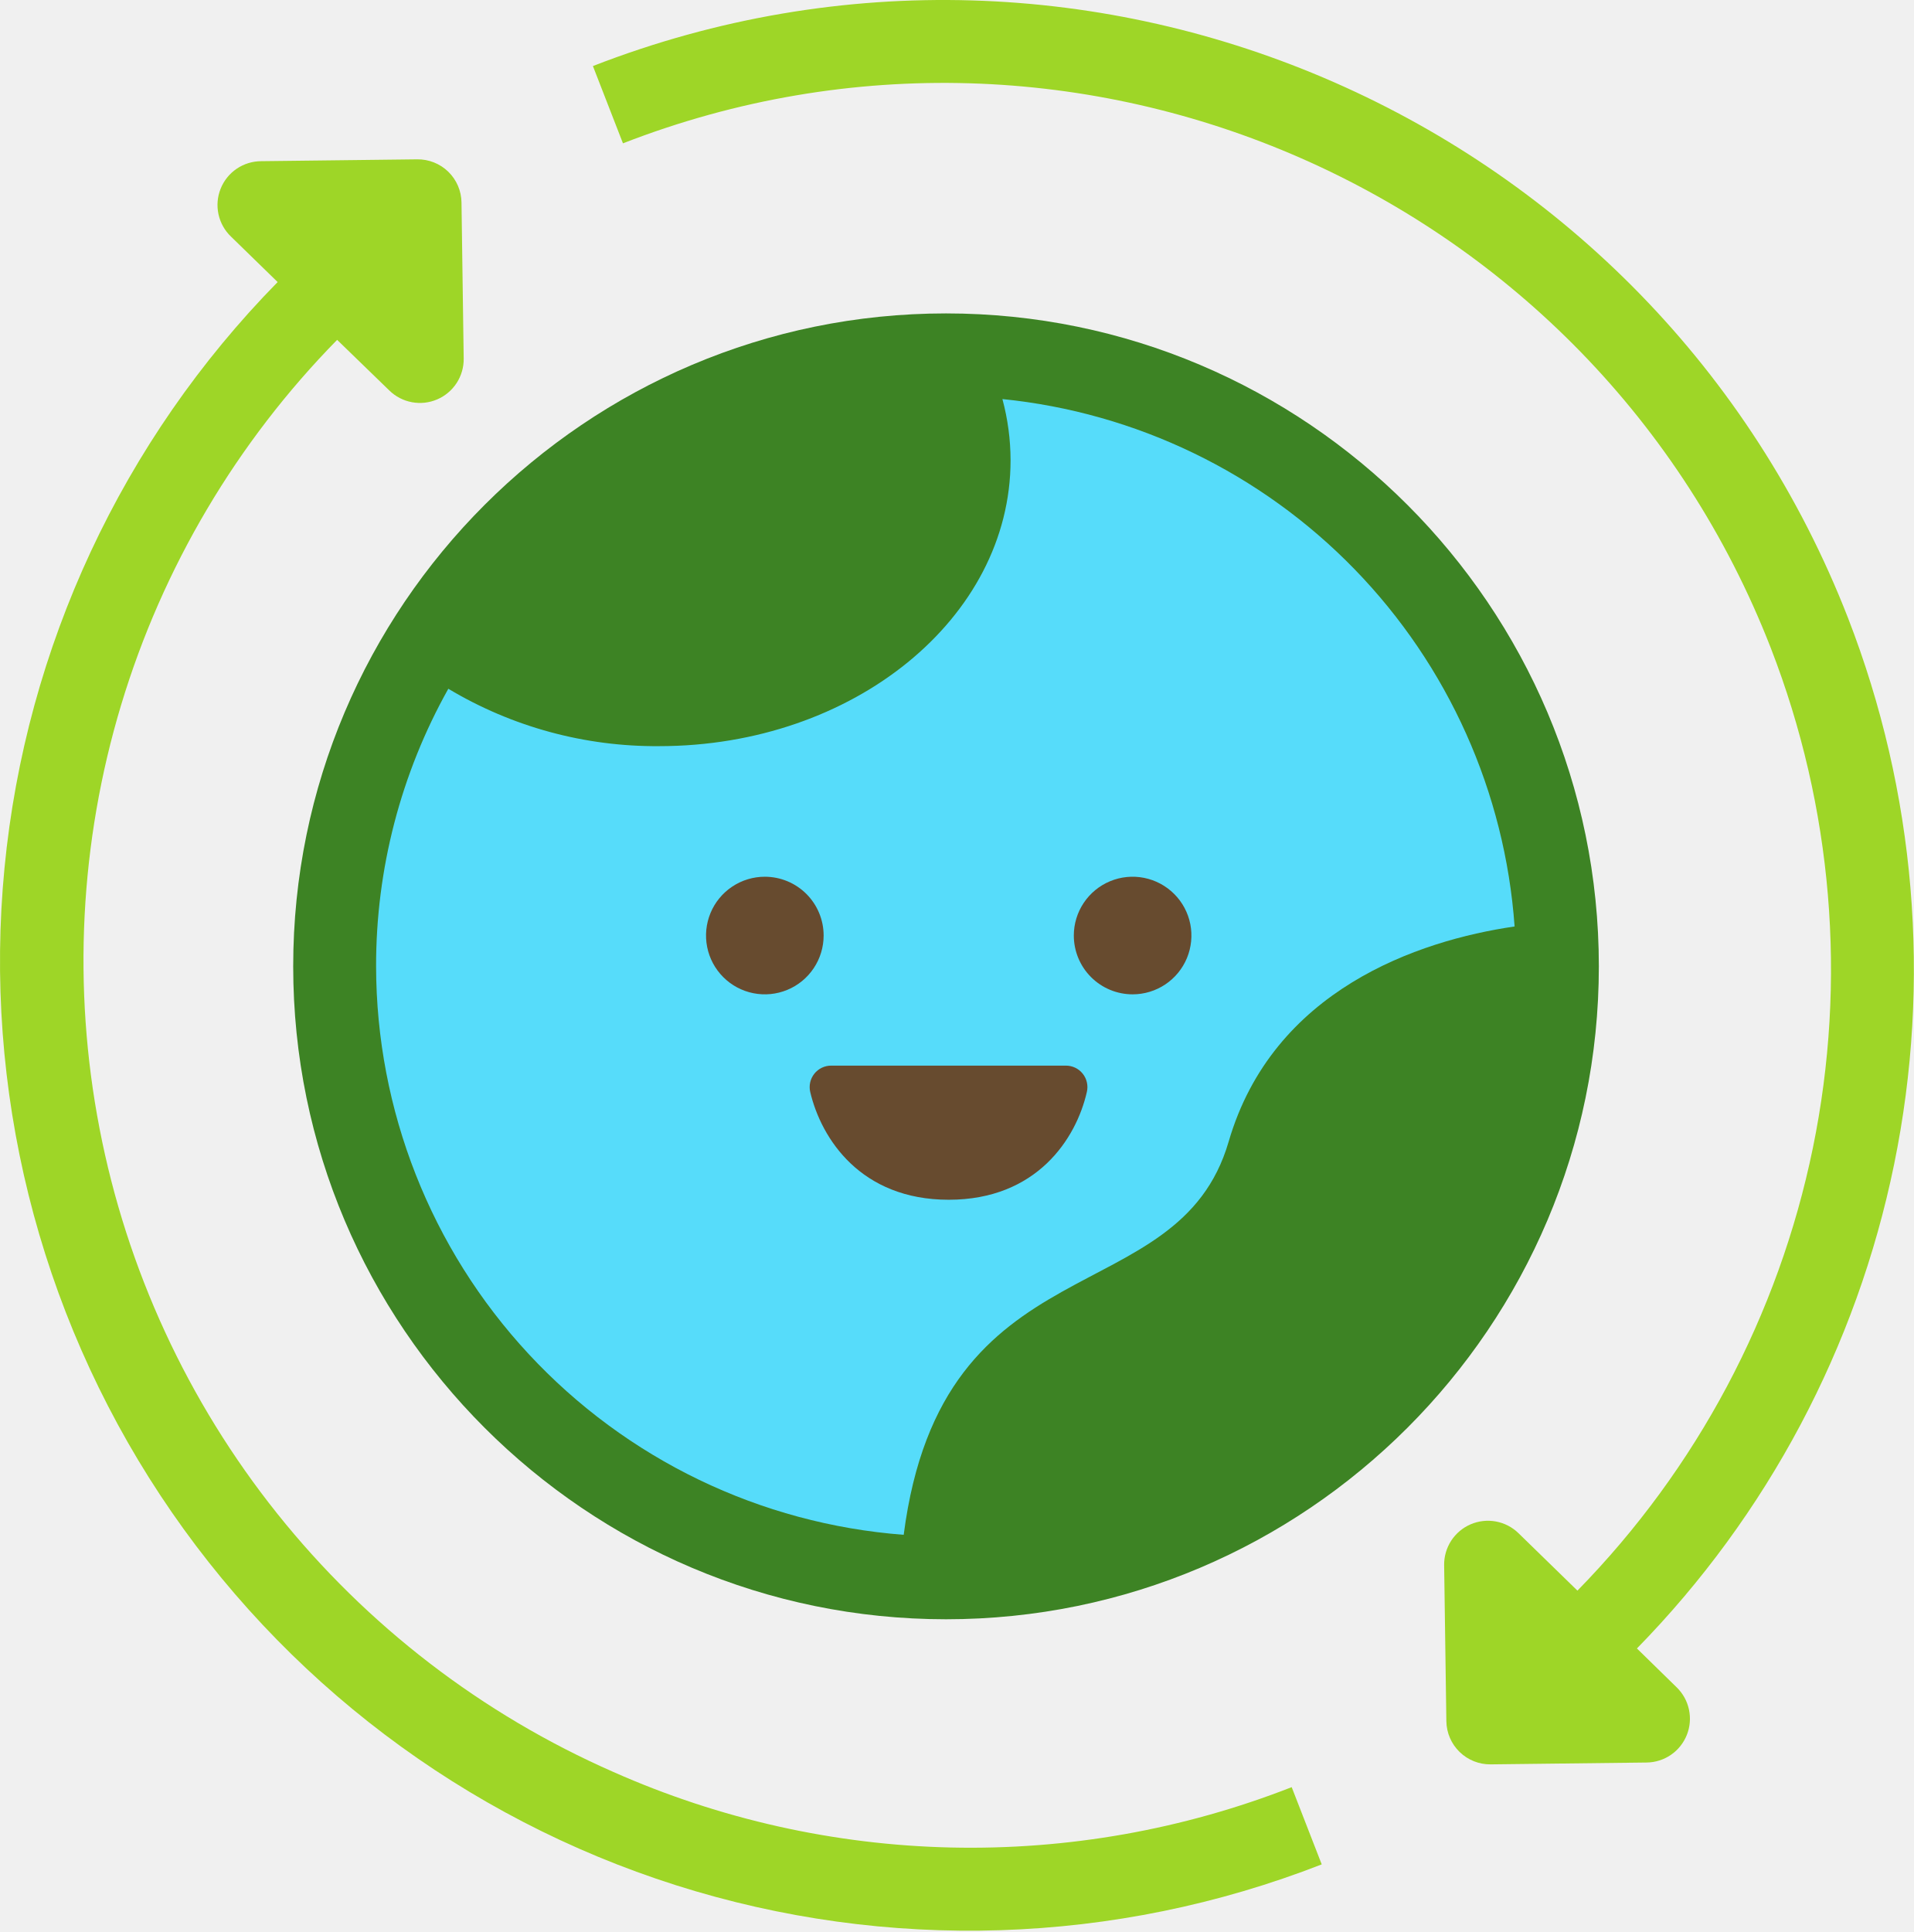
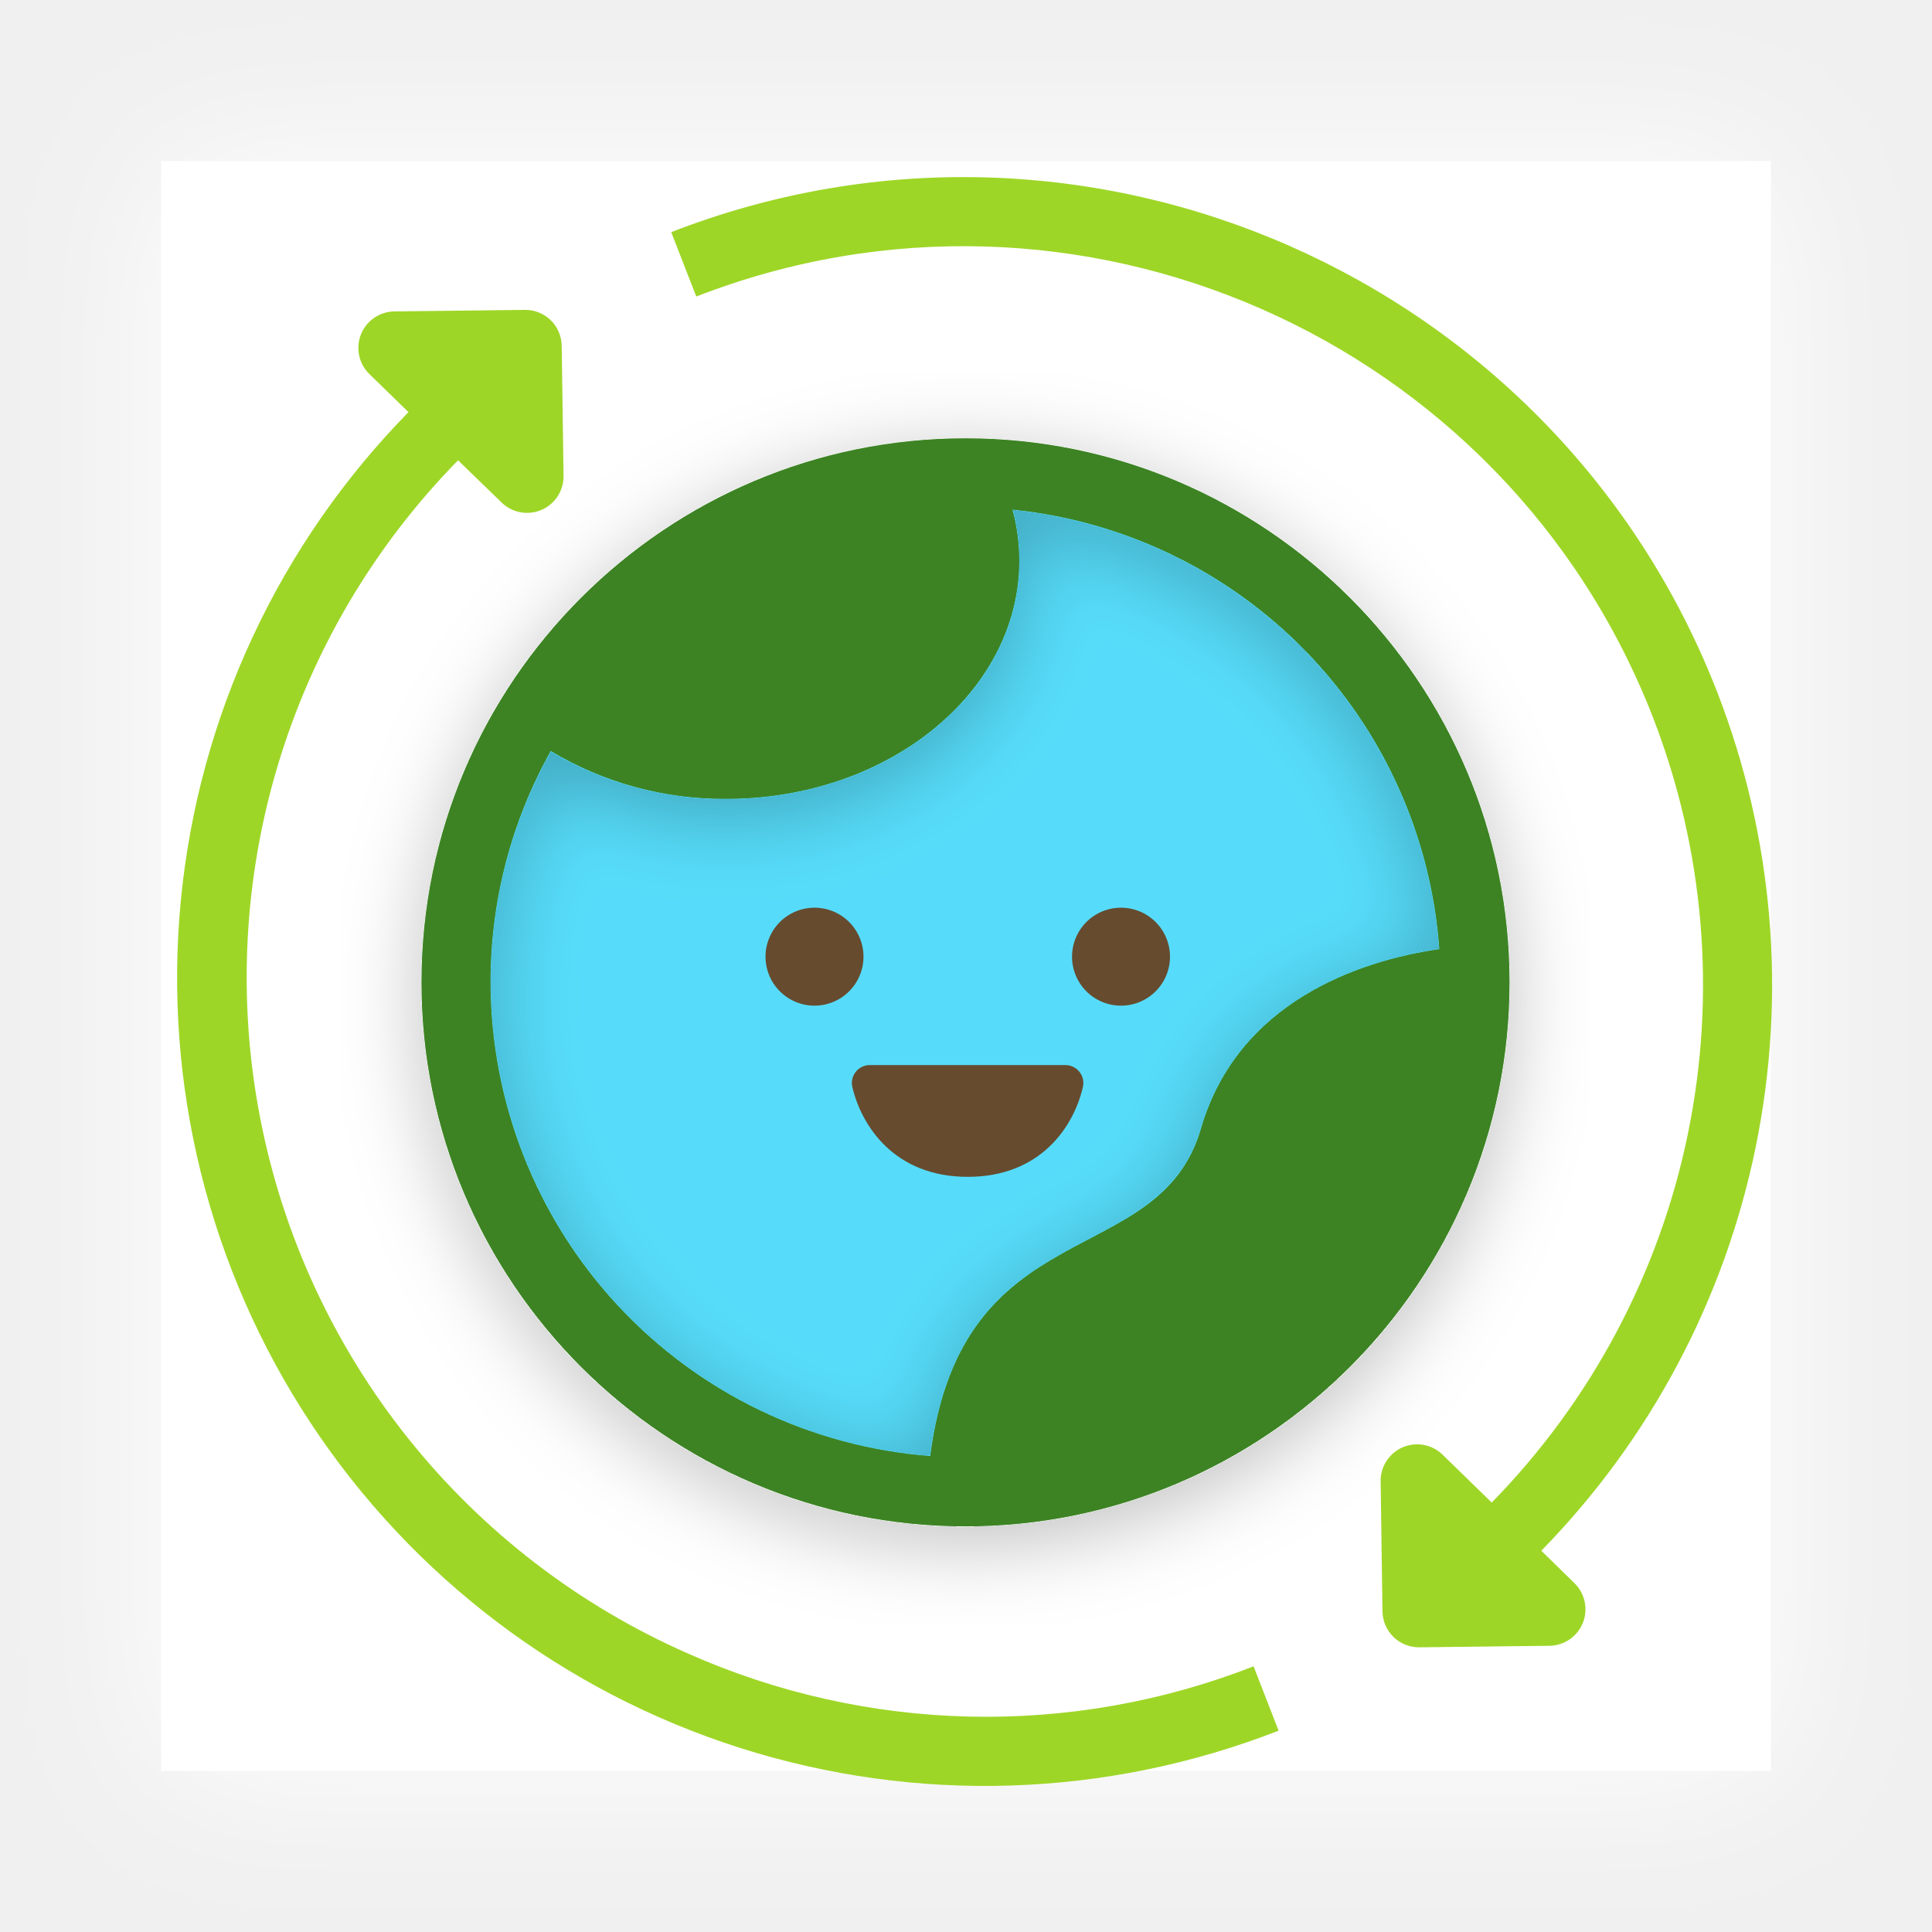
- <svg xmlns="http://www.w3.org/2000/svg" width="107" height="108" viewBox="0 0 107 108" fill="none">
-   <ellipse cx="52.759" cy="53.796" rx="33.197" ry="32.752" fill="#56DCFA" />
-   <path d="M52.889 17.52C32.764 17.52 16.392 33.895 16.392 54.019C16.392 74.144 32.764 90.518 52.889 90.518C73.013 90.518 89.387 74.144 89.387 54.019C89.387 33.895 73.016 17.52 52.889 17.52ZM21.026 54.019C21.018 48.586 22.409 43.242 25.065 38.502C28.626 40.635 32.706 41.744 36.857 41.71C47.704 41.71 56.498 34.553 56.498 25.729C56.496 24.574 56.343 23.424 56.042 22.308C63.523 23.063 70.497 26.434 75.736 31.827C80.974 37.221 84.141 44.29 84.677 51.79C79.271 52.578 71.157 55.342 68.689 63.824C65.857 73.541 52.667 69.181 50.523 85.797C42.508 85.187 35.019 81.576 29.551 75.685C24.083 69.794 21.038 62.057 21.026 54.019Z" fill="#3D8324" />
-   <path d="M53.041 67.067C57.957 67.067 60.166 63.662 60.763 61.041C60.804 60.865 60.805 60.682 60.765 60.506C60.726 60.33 60.647 60.164 60.534 60.023C60.422 59.881 60.279 59.767 60.116 59.688C59.953 59.61 59.775 59.569 59.594 59.569H46.466C46.285 59.569 46.107 59.61 45.944 59.688C45.781 59.767 45.638 59.881 45.526 60.023C45.414 60.164 45.335 60.33 45.295 60.506C45.256 60.682 45.256 60.865 45.297 61.041C45.915 63.662 48.127 67.067 53.041 67.067Z" fill="#674B2F" />
-   <path d="M42.762 49.01C42.112 49.009 41.476 49.202 40.935 49.563C40.394 49.923 39.972 50.437 39.723 51.037C39.474 51.638 39.408 52.299 39.535 52.937C39.662 53.575 39.974 54.16 40.434 54.62C40.894 55.081 41.479 55.394 42.117 55.521C42.755 55.648 43.416 55.583 44.017 55.334C44.618 55.086 45.131 54.664 45.492 54.124C45.854 53.583 46.047 52.947 46.047 52.297C46.047 51.426 45.701 50.59 45.085 49.974C44.469 49.357 43.633 49.011 42.762 49.01Z" fill="#674B2F" />
-   <path d="M63.322 55.584C63.972 55.584 64.607 55.391 65.148 55.03C65.688 54.669 66.11 54.156 66.359 53.555C66.607 52.954 66.672 52.293 66.546 51.656C66.419 51.018 66.106 50.432 65.646 49.973C65.186 49.513 64.6 49.2 63.963 49.073C63.325 48.946 62.664 49.011 62.064 49.26C61.463 49.509 60.95 49.93 60.588 50.471C60.227 51.011 60.034 51.647 60.034 52.297C60.034 53.169 60.381 54.005 60.997 54.621C61.614 55.238 62.45 55.584 63.322 55.584Z" fill="#674B2F" />
-   <path d="M91.516 92.15C98.81 84.698 103.802 75.302 105.895 65.086C107.989 54.871 107.094 44.269 103.319 34.548C92.481 6.696 61.002 -7.148 33.148 3.692L34.828 8.012C60.312 -1.902 89.089 10.756 99.002 36.229C102.455 45.121 103.271 54.821 101.354 64.165C99.436 73.509 94.866 82.103 88.19 88.917L84.895 85.707C84.549 85.368 84.109 85.141 83.633 85.052C83.157 84.964 82.665 85.019 82.219 85.21C81.774 85.401 81.396 85.72 81.132 86.127C80.869 86.533 80.731 87.009 80.738 87.493L80.862 96.217C80.871 96.865 81.137 97.483 81.602 97.935C82.066 98.387 82.69 98.637 83.338 98.629L92.062 98.526C92.546 98.52 93.018 98.371 93.417 98.097C93.816 97.823 94.125 97.436 94.305 96.986C94.485 96.537 94.527 96.044 94.426 95.57C94.326 95.096 94.087 94.663 93.74 94.325L91.516 92.15Z" fill="#9ED627" />
-   <path d="M34.293 99.054C26.95 95.831 20.5 90.873 15.495 84.606C10.491 78.34 7.083 70.953 5.564 63.079C4.045 55.205 4.46 47.079 6.774 39.401C9.088 31.723 13.231 24.721 18.848 18.998L21.767 21.829C22.114 22.168 22.553 22.396 23.03 22.484C23.506 22.573 23.998 22.518 24.443 22.326C24.888 22.135 25.267 21.816 25.53 21.41C25.794 21.003 25.931 20.527 25.924 20.043L25.801 11.319C25.797 10.998 25.73 10.681 25.603 10.386C25.476 10.091 25.293 9.824 25.063 9.6C24.833 9.376 24.561 9.2 24.263 9.081C23.964 8.962 23.646 8.903 23.325 8.907L14.601 9.01C14.113 9.012 13.636 9.159 13.232 9.433C12.828 9.707 12.516 10.096 12.335 10.549C12.153 11.003 12.112 11.5 12.215 11.977C12.319 12.454 12.562 12.889 12.915 13.227L15.522 15.767C6.836 24.615 1.446 36.174 0.252 48.515C-0.942 60.857 2.132 73.235 8.961 83.584C15.791 93.932 25.962 101.626 37.779 105.382C49.596 109.137 62.343 108.727 73.894 104.22L72.215 99.903C66.152 102.276 59.678 103.422 53.169 103.277C46.66 103.131 40.244 101.695 34.293 99.054Z" fill="#9ED627" />
+ <svg xmlns="http://www.w3.org/2000/svg" width="120" height="120" viewBox="0 0 120 120" fill="none">
+   <g filter="url(#filter0_d)">
+     <rect x="10" y="10" width="100" height="100" fill="white" />
+   </g>
+   <ellipse cx="59.848" cy="60.809" rx="30.736" ry="30.324" fill="#56DCFA" />
+   <g filter="url(#filter1_d)">
+     <path d="M59.968 27.222C41.335 27.222 26.177 42.382 26.177 61.015C26.177 79.648 41.335 94.808 59.968 94.808C78.601 94.808 93.762 79.648 93.762 61.015C93.762 42.382 78.604 27.222 59.968 27.222ZM30.467 61.015C30.46 55.985 31.748 51.037 34.207 46.648C37.504 48.623 41.282 49.65 45.125 49.618C55.168 49.618 63.31 42.992 63.31 34.822C63.309 33.752 63.167 32.688 62.888 31.655C69.814 32.353 76.272 35.475 81.122 40.468C85.972 45.462 88.904 52.007 89.4 58.951C84.395 59.68 76.883 62.24 74.597 70.093C71.976 79.09 59.763 75.053 57.778 90.437C50.358 89.873 43.423 86.529 38.361 81.075C33.298 75.621 30.479 68.457 30.467 61.015V61.015Z" fill="#3D8324" />
+   </g>
+   <path d="M60.109 73.096C64.661 73.096 66.706 69.943 67.259 67.517C67.297 67.354 67.298 67.184 67.261 67.021C67.225 66.858 67.151 66.705 67.047 66.574C66.943 66.443 66.811 66.337 66.66 66.264C66.51 66.191 66.344 66.153 66.177 66.153H54.022C53.855 66.153 53.689 66.191 53.539 66.264C53.388 66.337 53.255 66.443 53.151 66.574C53.047 66.705 52.974 66.858 52.938 67.021C52.901 67.184 52.902 67.354 52.94 67.517C53.512 69.943 55.559 73.096 60.109 73.096Z" fill="#674B2F" />
+   <path d="M50.592 56.377C49.99 56.377 49.402 56.555 48.901 56.889C48.4 57.223 48.01 57.698 47.779 58.254C47.548 58.81 47.487 59.422 47.605 60.013C47.722 60.603 48.011 61.146 48.437 61.572C48.862 61.998 49.405 62.288 49.995 62.406C50.586 62.523 51.198 62.463 51.754 62.233C52.31 62.002 52.786 61.612 53.12 61.112C53.455 60.611 53.633 60.023 53.633 59.421C53.633 58.614 53.313 57.84 52.743 57.269C52.173 56.699 51.399 56.378 50.592 56.377V56.377Z" fill="#674B2F" />
+   <path d="M69.628 62.464C70.23 62.464 70.818 62.286 71.319 61.951C71.819 61.617 72.21 61.141 72.44 60.585C72.67 60.029 72.731 59.417 72.613 58.827C72.496 58.236 72.206 57.694 71.78 57.269C71.354 56.843 70.812 56.553 70.222 56.436C69.631 56.318 69.019 56.378 68.463 56.609C67.907 56.839 67.432 57.229 67.097 57.73C66.763 58.23 66.585 58.819 66.585 59.421C66.585 60.228 66.905 61.002 67.476 61.573C68.047 62.144 68.821 62.464 69.628 62.464V62.464Z" fill="#674B2F" />
+   <path d="M95.733 96.319C102.486 89.42 107.108 80.72 109.046 71.262C110.984 61.804 110.156 51.987 106.66 42.987C96.626 17.2 67.481 4.382 41.691 14.418L43.247 18.418C66.842 9.239 93.485 20.958 102.663 44.544C105.86 52.777 106.616 61.757 104.841 70.409C103.066 79.06 98.834 87.017 92.653 93.326L89.603 90.354C89.282 90.041 88.875 89.83 88.434 89.748C87.993 89.666 87.537 89.717 87.125 89.894C86.713 90.071 86.363 90.366 86.118 90.743C85.874 91.119 85.747 91.559 85.754 92.008L85.868 100.085C85.877 100.685 86.123 101.257 86.553 101.676C86.983 102.094 87.561 102.325 88.161 102.318L96.238 102.223C96.686 102.217 97.123 102.079 97.493 101.825C97.862 101.572 98.148 101.214 98.315 100.797C98.481 100.381 98.52 99.925 98.427 99.486C98.334 99.047 98.113 98.646 97.792 98.333L95.733 96.319Z" fill="#9ED627" />
+   <path d="M42.751 102.712C35.953 99.727 29.98 95.137 25.347 89.335C20.714 83.533 17.558 76.693 16.152 69.403C14.745 62.113 15.13 54.59 17.272 47.481C19.414 40.372 23.251 33.889 28.451 28.59L31.154 31.211C31.475 31.525 31.882 31.736 32.323 31.817C32.764 31.899 33.219 31.849 33.631 31.672C34.044 31.494 34.394 31.199 34.638 30.823C34.882 30.446 35.009 30.006 35.003 29.557L34.889 21.48C34.885 21.183 34.822 20.889 34.705 20.616C34.588 20.343 34.418 20.096 34.205 19.888C33.992 19.681 33.74 19.518 33.464 19.408C33.188 19.297 32.893 19.243 32.596 19.247L24.519 19.342C24.067 19.344 23.625 19.48 23.251 19.734C22.878 19.988 22.588 20.348 22.42 20.767C22.252 21.187 22.214 21.647 22.31 22.089C22.405 22.531 22.631 22.934 22.957 23.246L25.372 25.599C17.329 33.791 12.339 44.493 11.233 55.919C10.128 67.346 12.974 78.806 19.297 88.388C25.62 97.97 35.038 105.093 45.979 108.571C56.919 112.048 68.722 111.668 79.416 107.495L77.862 103.498C72.249 105.695 66.255 106.756 60.228 106.621C54.201 106.486 48.261 105.157 42.751 102.712V102.712Z" fill="#9ED627" />
+   <defs>
+     <filter id="filter0_d" x="0" y="0" width="120" height="120" filterUnits="userSpaceOnUse" color-interpolation-filters="sRGB">
+       <feFlood flood-opacity="0" result="BackgroundImageFix" />
+       <feColorMatrix in="SourceAlpha" type="matrix" values="0 0 0 0 0 0 0 0 0 0 0 0 0 0 0 0 0 0 127 0" result="hardAlpha" />
+       <feOffset />
+       <feGaussianBlur stdDeviation="5" />
+       <feComposite in2="hardAlpha" operator="out" />
+       <feColorMatrix type="matrix" values="0 0 0 0 1 0 0 0 0 1 0 0 0 0 1 0 0 0 1 0" />
+       <feBlend mode="normal" in2="BackgroundImageFix" result="effect1_dropShadow" />
+       <feBlend mode="normal" in="SourceGraphic" in2="effect1_dropShadow" result="shape" />
+     </filter>
+     <filter id="filter1_d" x="21.177" y="23.222" width="77.584" height="77.587" filterUnits="userSpaceOnUse" color-interpolation-filters="sRGB">
+       <feFlood flood-opacity="0" result="BackgroundImageFix" />
+       <feColorMatrix in="SourceAlpha" type="matrix" values="0 0 0 0 0 0 0 0 0 0 0 0 0 0 0 0 0 0 127 0" result="hardAlpha" />
+       <feOffset dy="1" />
+       <feGaussianBlur stdDeviation="2.5" />
+       <feComposite in2="hardAlpha" operator="out" />
+       <feColorMatrix type="matrix" values="0 0 0 0 0 0 0 0 0 0 0 0 0 0 0 0 0 0 0.25 0" />
+       <feBlend mode="normal" in2="BackgroundImageFix" result="effect1_dropShadow" />
+       <feBlend mode="normal" in="SourceGraphic" in2="effect1_dropShadow" result="shape" />
+     </filter>
+   </defs>
</svg>
